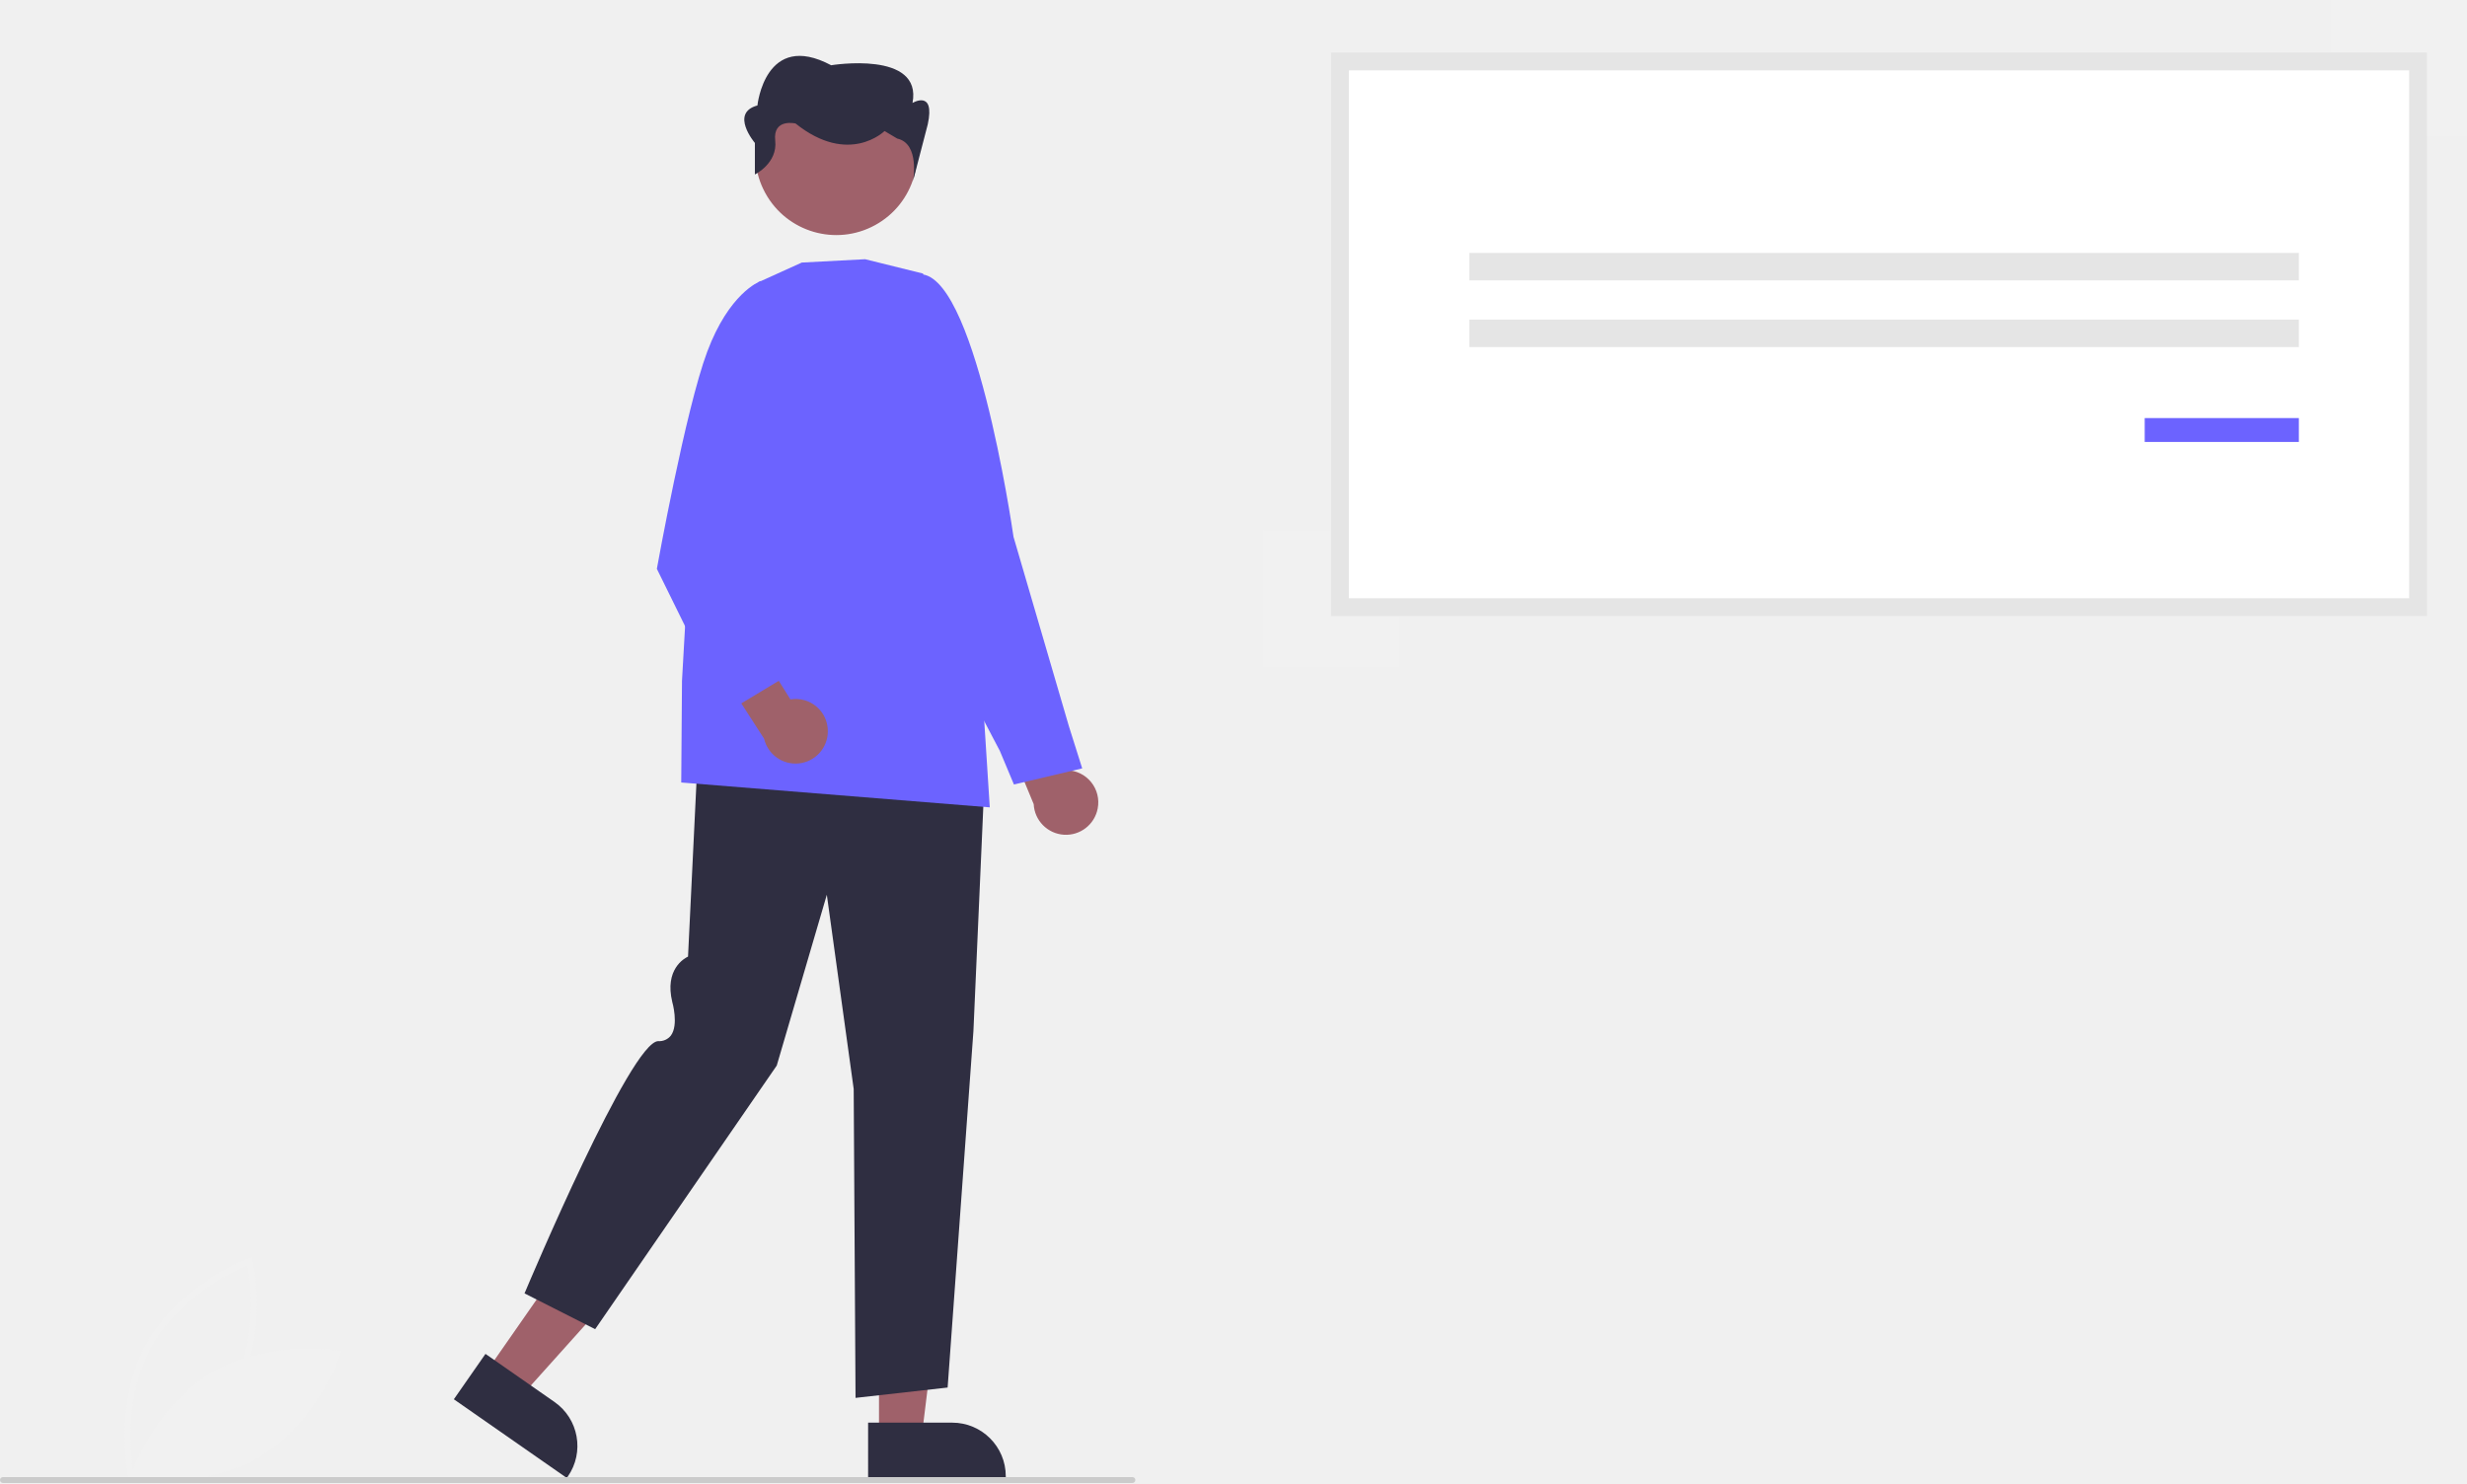
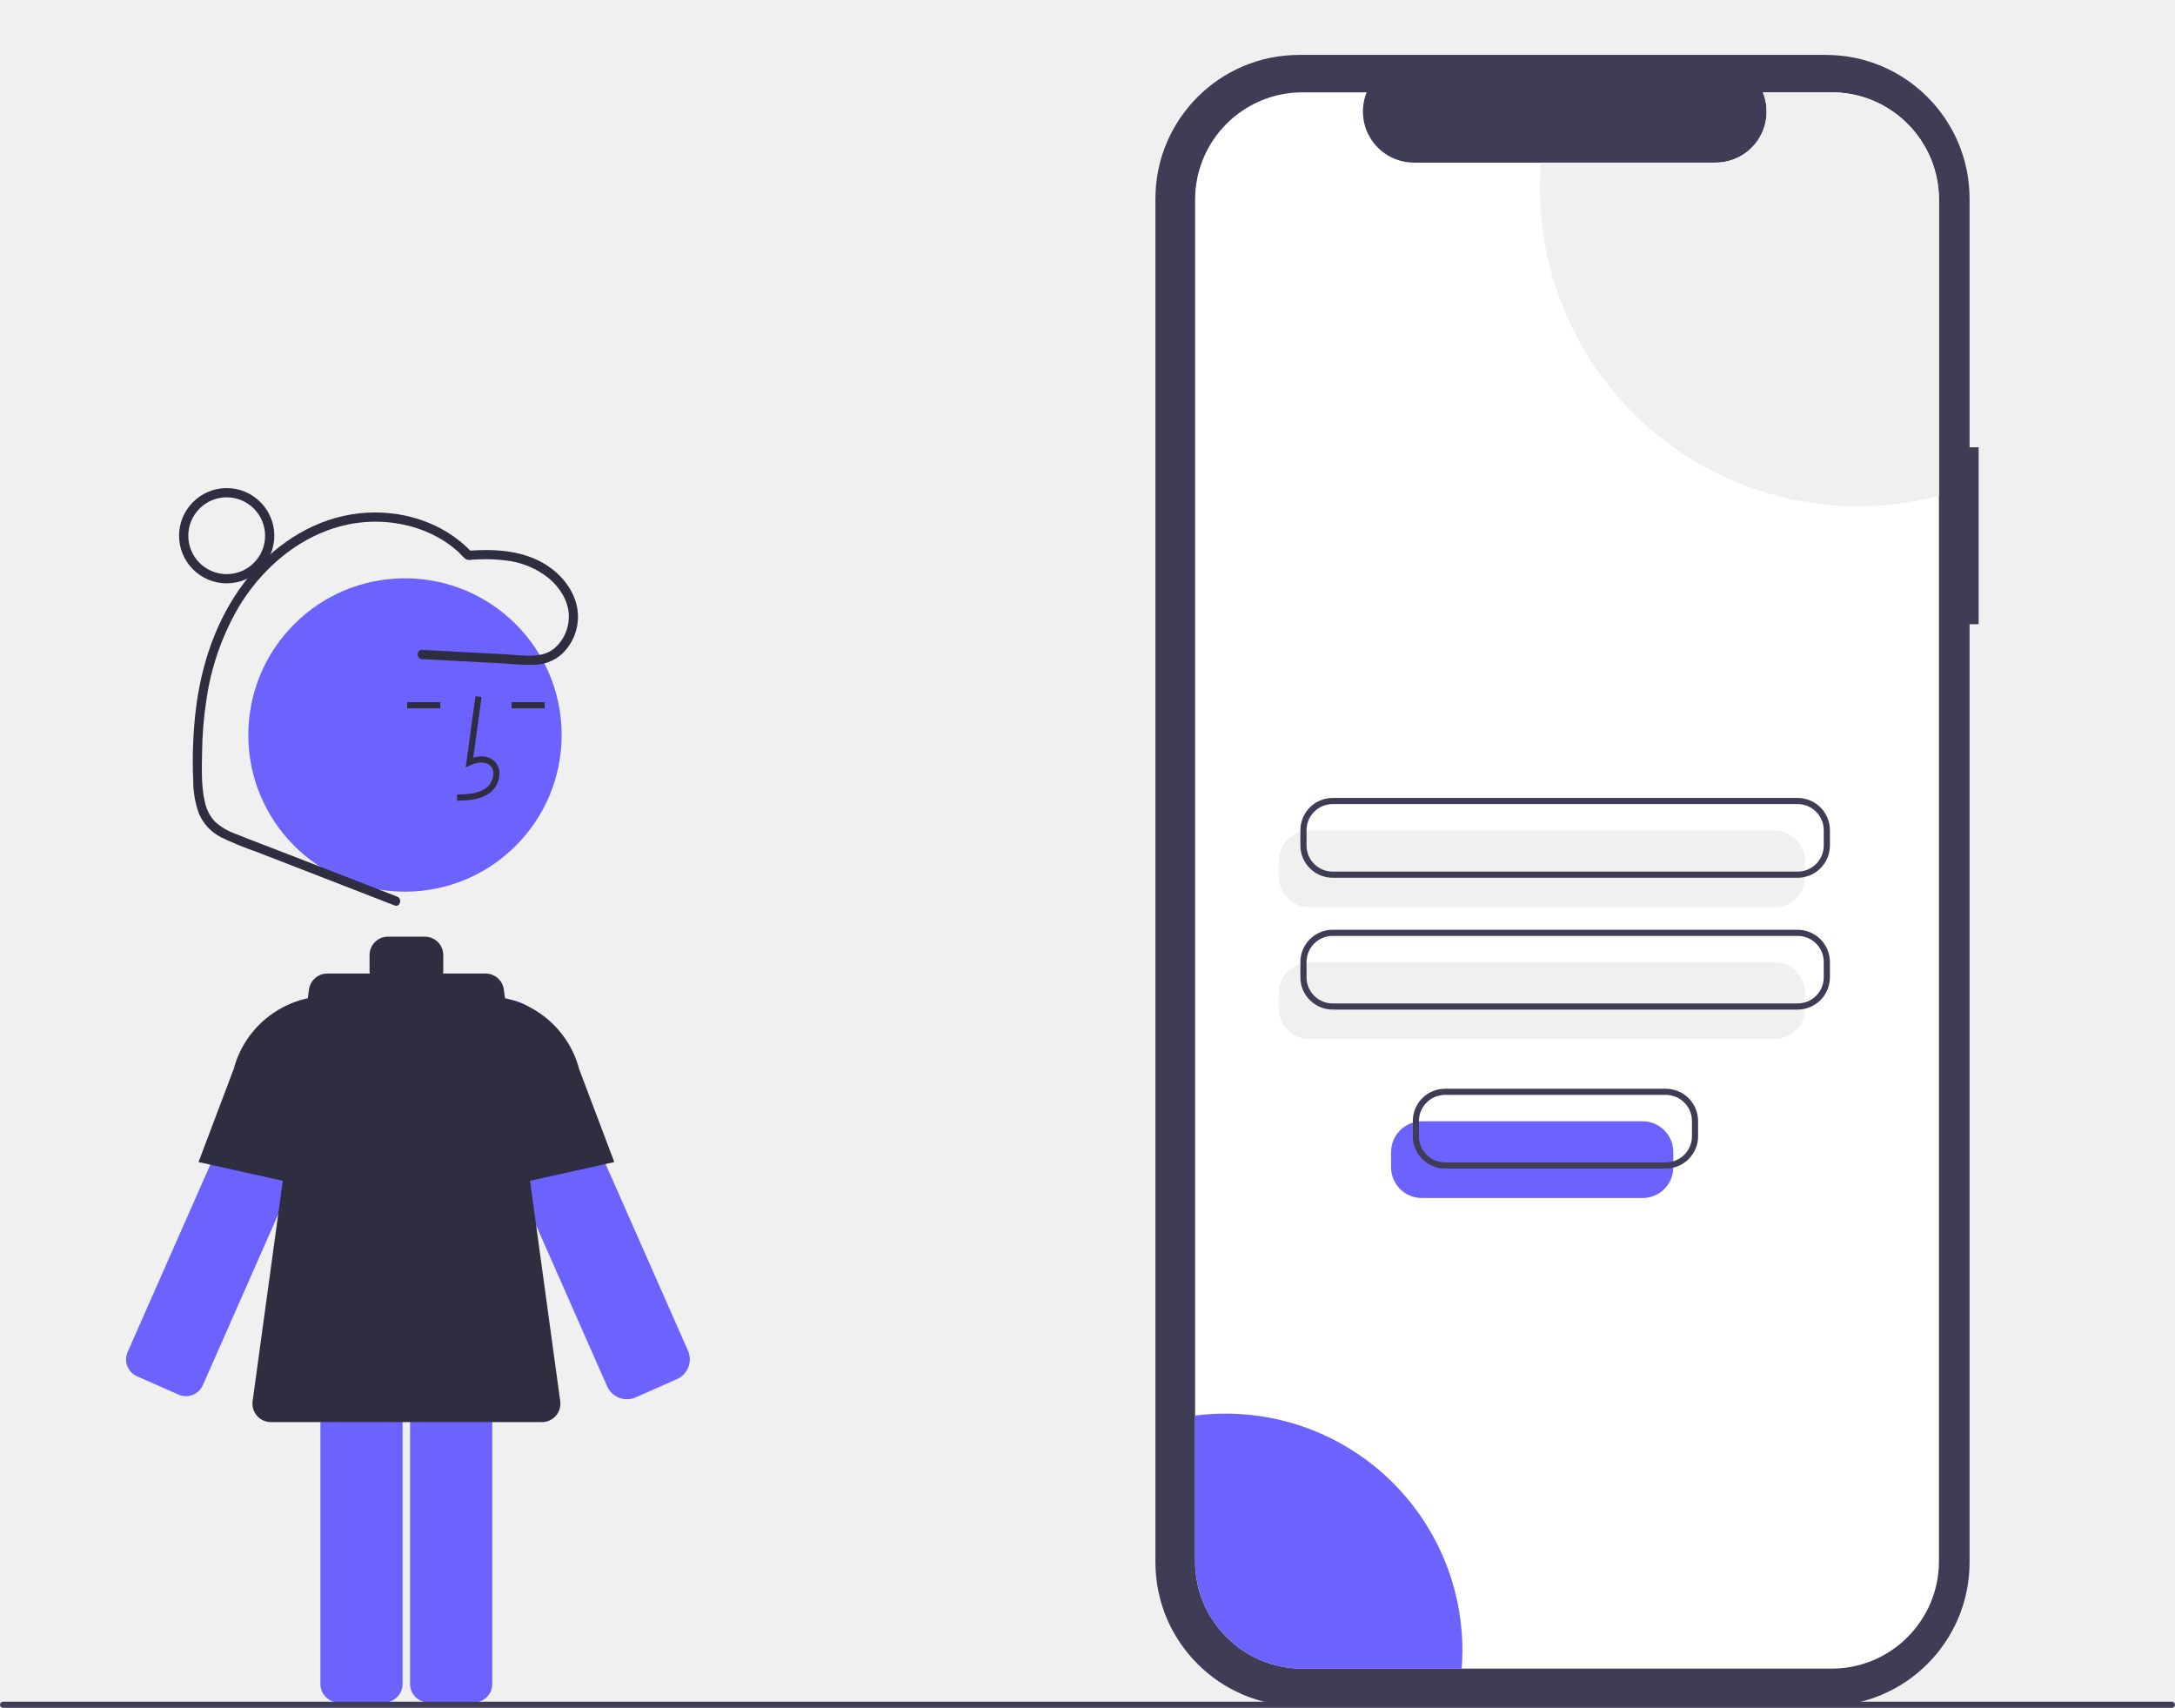
- <svg xmlns="http://www.w3.org/2000/svg" id="ea5e03e3-9574-4d13-87c6-536b7dd50c0f" data-name="Layer 1" width="832.206" height="500.356" viewBox="0 0 832.206 500.356">
-   <path d="M227.317,699.06c-.056-.245-5.44-24.798,5.556-45.19,10.996-20.392,34.468-29.385,34.704-29.474l1.073-.402.253,1.118c.056.245,5.44,24.798-5.556,45.19-10.996,20.392-34.468,29.385-34.704,29.474l-1.073.402Zm39.862-72.338c-4.702,2.022-23.258,10.874-32.545,28.097-9.288,17.225-6.486,37.594-5.592,42.631,4.7-2.018,23.249-10.855,32.545-28.097C270.874,652.129,268.072,631.762,267.178,626.722Z" transform="translate(-183.897 -199.8219)" fill="#f1f1f1" />
-   <path d="M254.944,663.149c-19.761,11.889-27.371,35.503-27.371,35.503s24.428,4.339,44.188-7.55,27.371-35.503,27.371-35.503S274.704,651.26,254.944,663.149Z" transform="translate(-183.897 -199.8219)" fill="#f1f1f1" />
-   <path d="M554.193,472.564a10.837,10.837,0,0,0-10.48-12.897l-9.151-23.012-15.341,2.15,13.379,32.317a10.896,10.896,0,0,0,21.592,1.443Z" transform="translate(-183.897 -199.8219)" fill="#9f616a" />
-   <path d="M525.93,464.479l-4.753-11.335-29.621-56.385,1.611-104.332.309-.041c18.954-2.504,31.778,84.829,32.315,88.548l18.716,64.008,4.455,14.108Z" transform="translate(-183.897 -199.8219)" fill="#6c63ff" />
-   <polygon points="296.518 484.658 310.92 484.657 317.771 429.106 296.515 429.107 296.518 484.658" fill="#9f616a" />
-   <path d="M476.741,679.778l28.363-.001h.001a18.076,18.076,0,0,1,18.075,18.075v.587l-46.438.002Z" transform="translate(-183.897 -199.8219)" fill="#2f2e41" />
-   <polygon points="164.095 462.715 175.912 470.949 213.294 429.291 195.854 417.138 164.095 462.715" fill="#9f616a" />
-   <path d="M347.667,656.579l23.271,16.216.001.001a18.076,18.076,0,0,1,4.495,25.164l-.336.482L336.997,671.891Z" transform="translate(-183.897 -199.8219)" fill="#2f2e41" />
-   <path d="M472.5,671.422l-.622-104.21L462.815,501.686,445.92,559.31l-.033.047-61.225,88.885-23.823-12.07.131-.31c1.456-3.463,35.762-84.794,44.983-84.794a4.98,4.98,0,0,0,4.242-1.864c2.706-3.614.502-11.283.48-11.36-2.64-10.946,3.997-14.674,5.319-15.296l3.556-73.397.369.025,96.39,6.761-4.044,91.766-8.699,120.232-.299.034Z" transform="translate(-183.897 -199.8219)" fill="#2f2e41" />
-   <path d="M517.781,472.202l-.417-.034L413.7,463.812l.256-34.3,5.074-89.558.029-.062,20.663-44.859,14.647-6.633,21.37-1.125.052.013,19.503,4.832,20.288,145.639Z" transform="translate(-183.897 -199.8219)" fill="#6c63ff" />
-   <circle cx="465.995" cy="251.83" r="27.294" transform="translate(-247.5841 54.55847) rotate(-28.66324)" fill="#9f616a" />
-   <path d="M438.546,258.681v-10.634s-8.576-10.1.858-12.645c0,0,2.573-25.443,24.87-13.57,0,0,30.873-5.089,27.443,12.721,0,0,7.718-4.65,5.146,7.224L491.887,260.904s2.403-12.634-5.315-14.33l-4.288-2.544s-12.006,11.873-30.016-2.544c0,0-7.718-1.842-6.861,5.791S438.546,258.681,438.546,258.681Z" transform="translate(-183.897 -199.8219)" fill="#2f2e41" />
-   <path d="M463.154,446.587a10.837,10.837,0,0,0-12.624-10.807l-13.132-20.997-14.706,4.868,18.961,29.391a10.896,10.896,0,0,0,21.5-2.456Z" transform="translate(-183.897 -199.8219)" fill="#9f616a" />
-   <path d="M429.236,439.969l-23.758-48.235.021-.117c.096-.534,9.659-53.634,16.973-73.152,7.36-19.641,17.436-23.585,17.861-23.743l.213-.079,9.034,8.665-12.514,83.527,13.489,40.284Z" transform="translate(-183.897 -199.8219)" fill="#6c63ff" />
-   <rect x="786.206" width="46" height="46" fill="#f1f1f1" />
-   <rect x="426.206" y="179" width="46" height="46" fill="#f1f1f1" />
-   <path d="M635.922,404.665H999.597V220.556H635.922Z" transform="translate(-183.897 -199.8219)" fill="#fff" />
-   <path d="M1002.597,407.665H632.922V217.556h369.675Zm-363.675-6h357.675V223.556H638.922Z" transform="translate(-183.897 -199.8219)" fill="#e5e5e5" />
-   <rect x="495.678" y="85.316" width="279.806" height="9.279" fill="#e5e5e5" />
-   <rect x="495.678" y="107.819" width="279.806" height="9.279" fill="#e5e5e5" />
-   <rect x="723.484" y="141.045" width="52" height="8.053" fill="#6c63ff" />
-   <path d="M565.897,700.138h-381a1,1,0,1,1,0-2h381a1,1,0,0,1,0,2Z" transform="translate(-183.897 -199.8219)" fill="#cbcbcb" />
+ <svg xmlns="http://www.w3.org/2000/svg" id="b69e4d7e-41e9-4b98-8574-fc2d70ea977b" data-name="Layer 1" width="708" height="555.867" viewBox="0 0 708 555.867">
+   <path id="b10fb2cf-c586-4c5f-9fbf-e678f5ffa3db" data-name="Path 133" d="M890.465,679.515a211.722,211.722,0,0,1-46.196,37.27c-.392.241-.79.467-1.189.7l-27.639-24.463c.29-.27.612-.572.958-.905C836.992,672.563,939.229,535.838,946.042,502.544,945.572,505.317,952.189,614.094,890.465,679.515Z" transform="translate(-246 -172.0663)" fill="#f0f0f0" />
+   <path id="a32c10c7-75df-4179-a648-6a8d2a687209" data-name="Path 134" d="M849.602,721.505c-.523.125-1.054.241-1.588.348l-20.735-18.353c.405-.141.879-.309,1.42-.496,8.897-3.15,35.394-12.66,61.764-23.492,28.334-11.644,56.533-24.8,62.598-33.227C951.76,648.244,911.686,707.622,849.602,721.505Z" transform="translate(-246 -172.0663)" fill="#f0f0f0" />
+   <path d="M890.082,317.646h-2.953V236.753a46.819,46.819,0,0,0-46.819-46.819H668.926a46.819,46.819,0,0,0-46.819,46.819v443.789a46.819,46.819,0,0,0,46.819,46.819H840.31a46.819,46.819,0,0,0,46.819-46.819V375.228h2.953Z" transform="translate(-246 -172.0663)" fill="#3f3d56" />
+   <path d="M877.163,237.074V680.217a34.957,34.957,0,0,1-34.969,34.957H669.984a34.954,34.954,0,0,1-34.957-34.957V237.074a34.954,34.954,0,0,1,34.957-34.957h20.898a16.619,16.619,0,0,0,15.383,22.88h98.181a16.601,16.601,0,0,0,15.384-22.88H842.193A34.957,34.957,0,0,1,877.163,237.074Z" transform="translate(-246 -172.0663)" fill="#fff" />
+   <path d="M823.595,467.355H672.228a10.011,10.011,0,0,1-10-10v-4.978a10.011,10.011,0,0,1,10-10h151.367a10.011,10.011,0,0,1,10,10v4.978A10.011,10.011,0,0,1,823.595,467.355Z" transform="translate(-246 -172.0663)" fill="#f0f0f0" />
+   <path d="M823.595,510.262H672.228a10.011,10.011,0,0,1-10-10v-4.978a10.011,10.011,0,0,1,10-10h151.367a10.011,10.011,0,0,1,10,10v4.978A10.011,10.011,0,0,1,823.595,510.262Z" transform="translate(-246 -172.0663)" fill="#f0f0f0" />
+   <path d="M831.166,457.759H679.8a10.512,10.512,0,0,1-10.5-10.5v-4.978a10.512,10.512,0,0,1,10.5-10.5h151.367a10.512,10.512,0,0,1,10.5,10.5v4.978A10.512,10.512,0,0,1,831.166,457.759Zm-151.367-23.978a8.51,8.51,0,0,0-8.5,8.5v4.978a8.51,8.51,0,0,0,8.5,8.5h151.367a8.51,8.51,0,0,0,8.5-8.5v-4.978a8.51,8.51,0,0,0-8.5-8.5Z" transform="translate(-246 -172.0663)" fill="#3f3d56" />
+   <path d="M831.166,500.666H679.8a10.512,10.512,0,0,1-10.5-10.5V485.189a10.512,10.512,0,0,1,10.5-10.5h151.367a10.512,10.512,0,0,1,10.5,10.5v4.978A10.512,10.512,0,0,1,831.166,500.666ZM679.8,476.689a8.51,8.51,0,0,0-8.5,8.5v4.978a8.51,8.51,0,0,0,8.5,8.5h151.367a8.51,8.51,0,0,0,8.5-8.5V485.189a8.51,8.51,0,0,0-8.5-8.5Z" transform="translate(-246 -172.0663)" fill="#3f3d56" />
+   <path d="M877.163,237.074V333.464A103.539,103.539,0,0,1,747.28,233.389q0-4.24.341-8.392h56.826a16.601,16.601,0,0,0,15.384-22.88H842.193A34.957,34.957,0,0,1,877.163,237.074Z" transform="translate(-246 -172.0663)" fill="#f0f0f0" />
+   <path d="M722.041,709.154c0,2.032-.076,4.038-.24,6.02H669.984a34.954,34.954,0,0,1-34.957-34.957v-47.4a77.073,77.073,0,0,1,87.013,76.337Z" transform="translate(-246 -172.0663)" fill="#6c63ff" />
+   <path d="M304.121,625.985a6.007,6.007,0,0,0,7.911-3.067l46.679-105.794a13.379,13.379,0,0,0-17.077-17.876h-0a13.199,13.199,0,0,0-6.75,5.78,13.649,13.649,0,0,0-.654,1.293l-46.679,105.794a6,6,0,0,0,3.067,7.912Z" transform="translate(-246 -172.0663)" fill="#6c63ff" />
+   <path d="M356.795,560.557l-46.172-10.261,11.428-30.232a31.95,31.95,0,0,1,34.299-23.628l.445.049Z" transform="translate(-246 -172.0663)" fill="#2f2e41" />
+   <path d="M450.055,627.498a7.028,7.028,0,0,1-6.412-4.177L396.964,517.527a14.381,14.381,0,0,1,25.609-12.997v-0a14.618,14.618,0,0,1,.703,1.388l46.679,105.794a7,7,0,0,1-3.579,9.23l-13.961,6.16-.007-.016A6.944,6.944,0,0,1,450.055,627.498Z" transform="translate(-246 -172.0663)" fill="#6c63ff" />
+   <path d="M385.485,591.169a6.007,6.007,0,0,0-6,6V720.183a6.007,6.007,0,0,0,6,6H400.245a6.007,6.007,0,0,0,6-6V597.169a6.007,6.007,0,0,0-6-6Z" transform="translate(-246 -172.0663)" fill="#6c63ff" />
+   <path d="M356.293,591.169a6.007,6.007,0,0,0-6,6V720.183a6.007,6.007,0,0,0,6,6h14.76a6.007,6.007,0,0,0,6-6V597.169a6.007,6.007,0,0,0-6-6Z" transform="translate(-246 -172.0663)" fill="#6c63ff" />
+   <circle cx="131.828" cy="239.224" r="51" fill="#6c63ff" />
+   <path d="M394.8,432.699c3.306-.092,7.42-.207,10.59-2.522a8.133,8.133,0,0,0,3.2-6.073,5.471,5.471,0,0,0-1.86-4.493c-1.656-1.399-4.073-1.727-6.678-.961l2.699-19.726-1.981-.271L397.596,421.843l1.655-.759c1.918-.88,4.552-1.328,6.188.055a3.515,3.515,0,0,1,1.153,2.896,6.147,6.147,0,0,1-2.381,4.528c-2.467,1.802-5.746,2.034-9.466,2.138Z" transform="translate(-246 -172.0663)" fill="#2f2e41" />
+   <rect x="166.55" y="228.559" width="10.772" height="2" fill="#2f2e41" />
+   <rect x="132.55" y="228.559" width="10.772" height="2" fill="#2f2e41" />
+   <path d="M428.362,628.119l-18.356-134a6,6,0,0,0-5.945-5.186H390.205a6.025,6.025,0,0,0,.09-1v-5a6,6,0,0,0-6-6h-12a6,6,0,0,0-6,6v5a6.025,6.025,0,0,0,.09,1H352.53a6,6,0,0,0-5.945,5.186l-18.356,134a6,6,0,0,0,5.944,6.814h88.244A6,6,0,0,0,428.362,628.119Z" transform="translate(-246 -172.0663)" fill="#2f2e41" />
+   <path d="M399.795,560.557V496.486l.445-.049a31.961,31.961,0,0,1,34.315,23.68l11.411,30.18Z" transform="translate(-246 -172.0663)" fill="#2f2e41" />
+   <path d="M375.26,463.882l-35.275-13.692c-5.768-2.239-11.569-4.41-17.307-6.726a19.726,19.726,0,0,1-6.662-3.926,13.09,13.09,0,0,1-3.321-6.427c-1.223-5.171-1.002-10.825-.915-16.102a122.699,122.699,0,0,1,1.422-17.241,83.286,83.286,0,0,1,10.65-30.38c9.893-16.232,26.937-28.444,46.543-27.469,9.077.451,18.206,3.708,24.949,9.914a15.751,15.751,0,0,0,2.355,2.282,3.268,3.268,0,0,0,1.876.126q1.234-.079,2.471-.121a51.043,51.043,0,0,1,8.566.359,27.121,27.121,0,0,1,14.13,5.867c3.37,2.899,6.112,6.992,6.395,11.54a13.66,13.66,0,0,1-4.614,11.151c-4.209,3.547-10.213,2.3-15.261,2.033l-18.494-.98-9.37-.496c-1.929-.102-1.924,2.898,0,3l24.905,1.319c4.002.212,8.127.732,12.132.492a13.574,13.574,0,0,0,8.333-3.352,16.628,16.628,0,0,0,5.037-15.601c-1.284-6.138-5.852-11.215-11.207-14.235-7.286-4.11-15.988-4.504-24.141-3.896l1.061.439c-9.222-9.898-23.349-14.077-36.61-12.615-14.002,1.544-26.456,9.356-35.404,20.038-9.976,11.909-15.413,26.76-17.527,42.03a139.839,139.839,0,0,0-1.082,24.88,31.35,31.35,0,0,0,1.852,10.751,15.39,15.39,0,0,0,7.225,7.746,103.398,103.398,0,0,0,11.468,4.711L342.436,454.344l25.528,9.909,6.498,2.522c1.801.699,2.581-2.201.798-2.893Z" transform="translate(-246 -172.0663)" fill="#2f2e41" />
+   <path d="M319.795,361.934a15.5,15.5,0,1,1,15.5-15.5A15.517,15.517,0,0,1,319.795,361.934Zm0-28a12.5,12.5,0,1,0,12.5,12.5A12.514,12.514,0,0,0,319.795,333.934Z" transform="translate(-246 -172.0663)" fill="#2f2e41" />
+   <rect x="528.177" y="440.815" width="42.237" height="42.237" transform="translate(147.6141 -410.7547) rotate(37.40978)" fill="#f0f0f0" />
+   <path d="M389.295,228.934a33.949,33.949,0,0,1,27.277,13.702l19.59-25.614-58.779-44.956-44.956,58.779,25.333,19.376A34.003,34.003,0,0,1,389.295,228.934Z" transform="translate(-246 -172.0663)" fill="#f0f0f0" />
+   <path d="M953,727.934H247a1,1,0,0,1,0-2H953a1,1,0,0,1,0,2Z" transform="translate(-246 -172.0663)" fill="#3f3d56" />
+   <path d="M780.687,562.003H708.825a10.011,10.011,0,0,1-10-10v-4.978a10.011,10.011,0,0,1,10-10h71.862a10.011,10.011,0,0,1,10,10v4.978A10.011,10.011,0,0,1,780.687,562.003Z" transform="translate(-246 -172.0663)" fill="#6c63ff" />
+   <path d="M788.259,552.407H716.397a10.512,10.512,0,0,1-10.5-10.5v-4.978a10.512,10.512,0,0,1,10.5-10.5h71.862a10.512,10.512,0,0,1,10.5,10.5v4.978A10.512,10.512,0,0,1,788.259,552.407Zm-71.862-23.978a8.51,8.51,0,0,0-8.5,8.5v4.978a8.51,8.51,0,0,0,8.5,8.5h71.862a8.51,8.51,0,0,0,8.5-8.5v-4.978a8.51,8.51,0,0,0-8.5-8.5Z" transform="translate(-246 -172.0663)" fill="#3f3d56" />
</svg>
